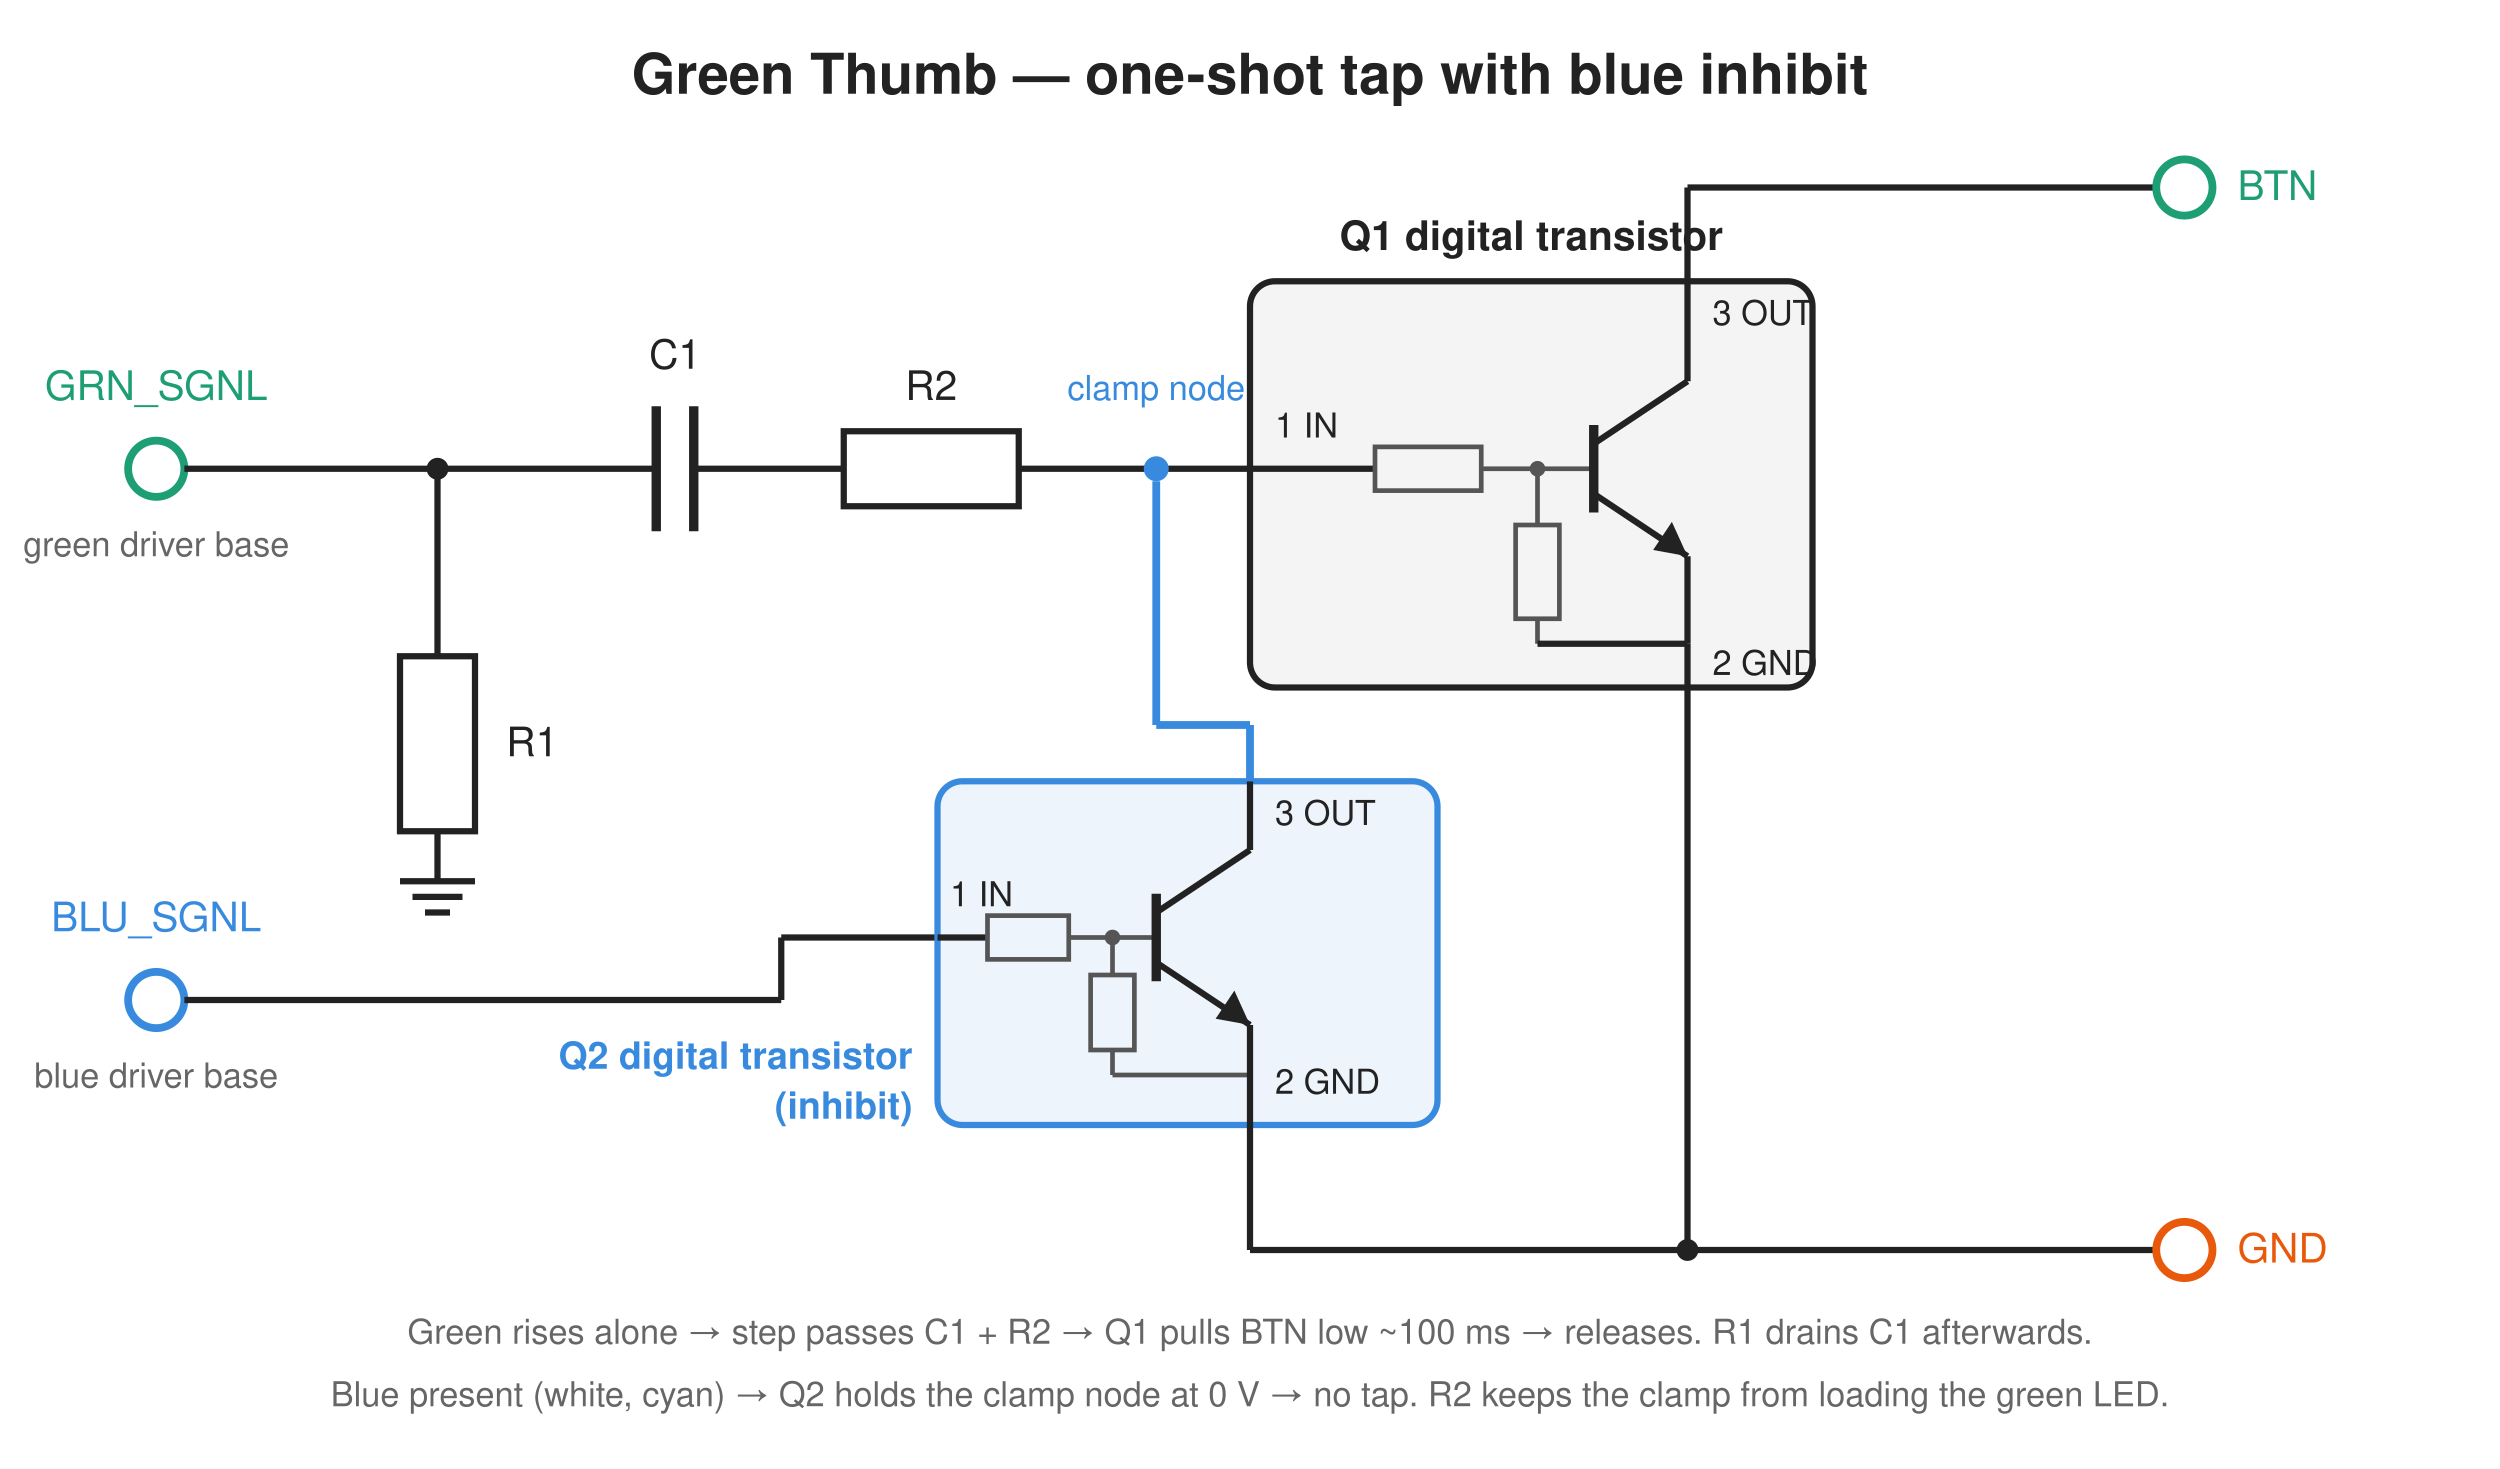
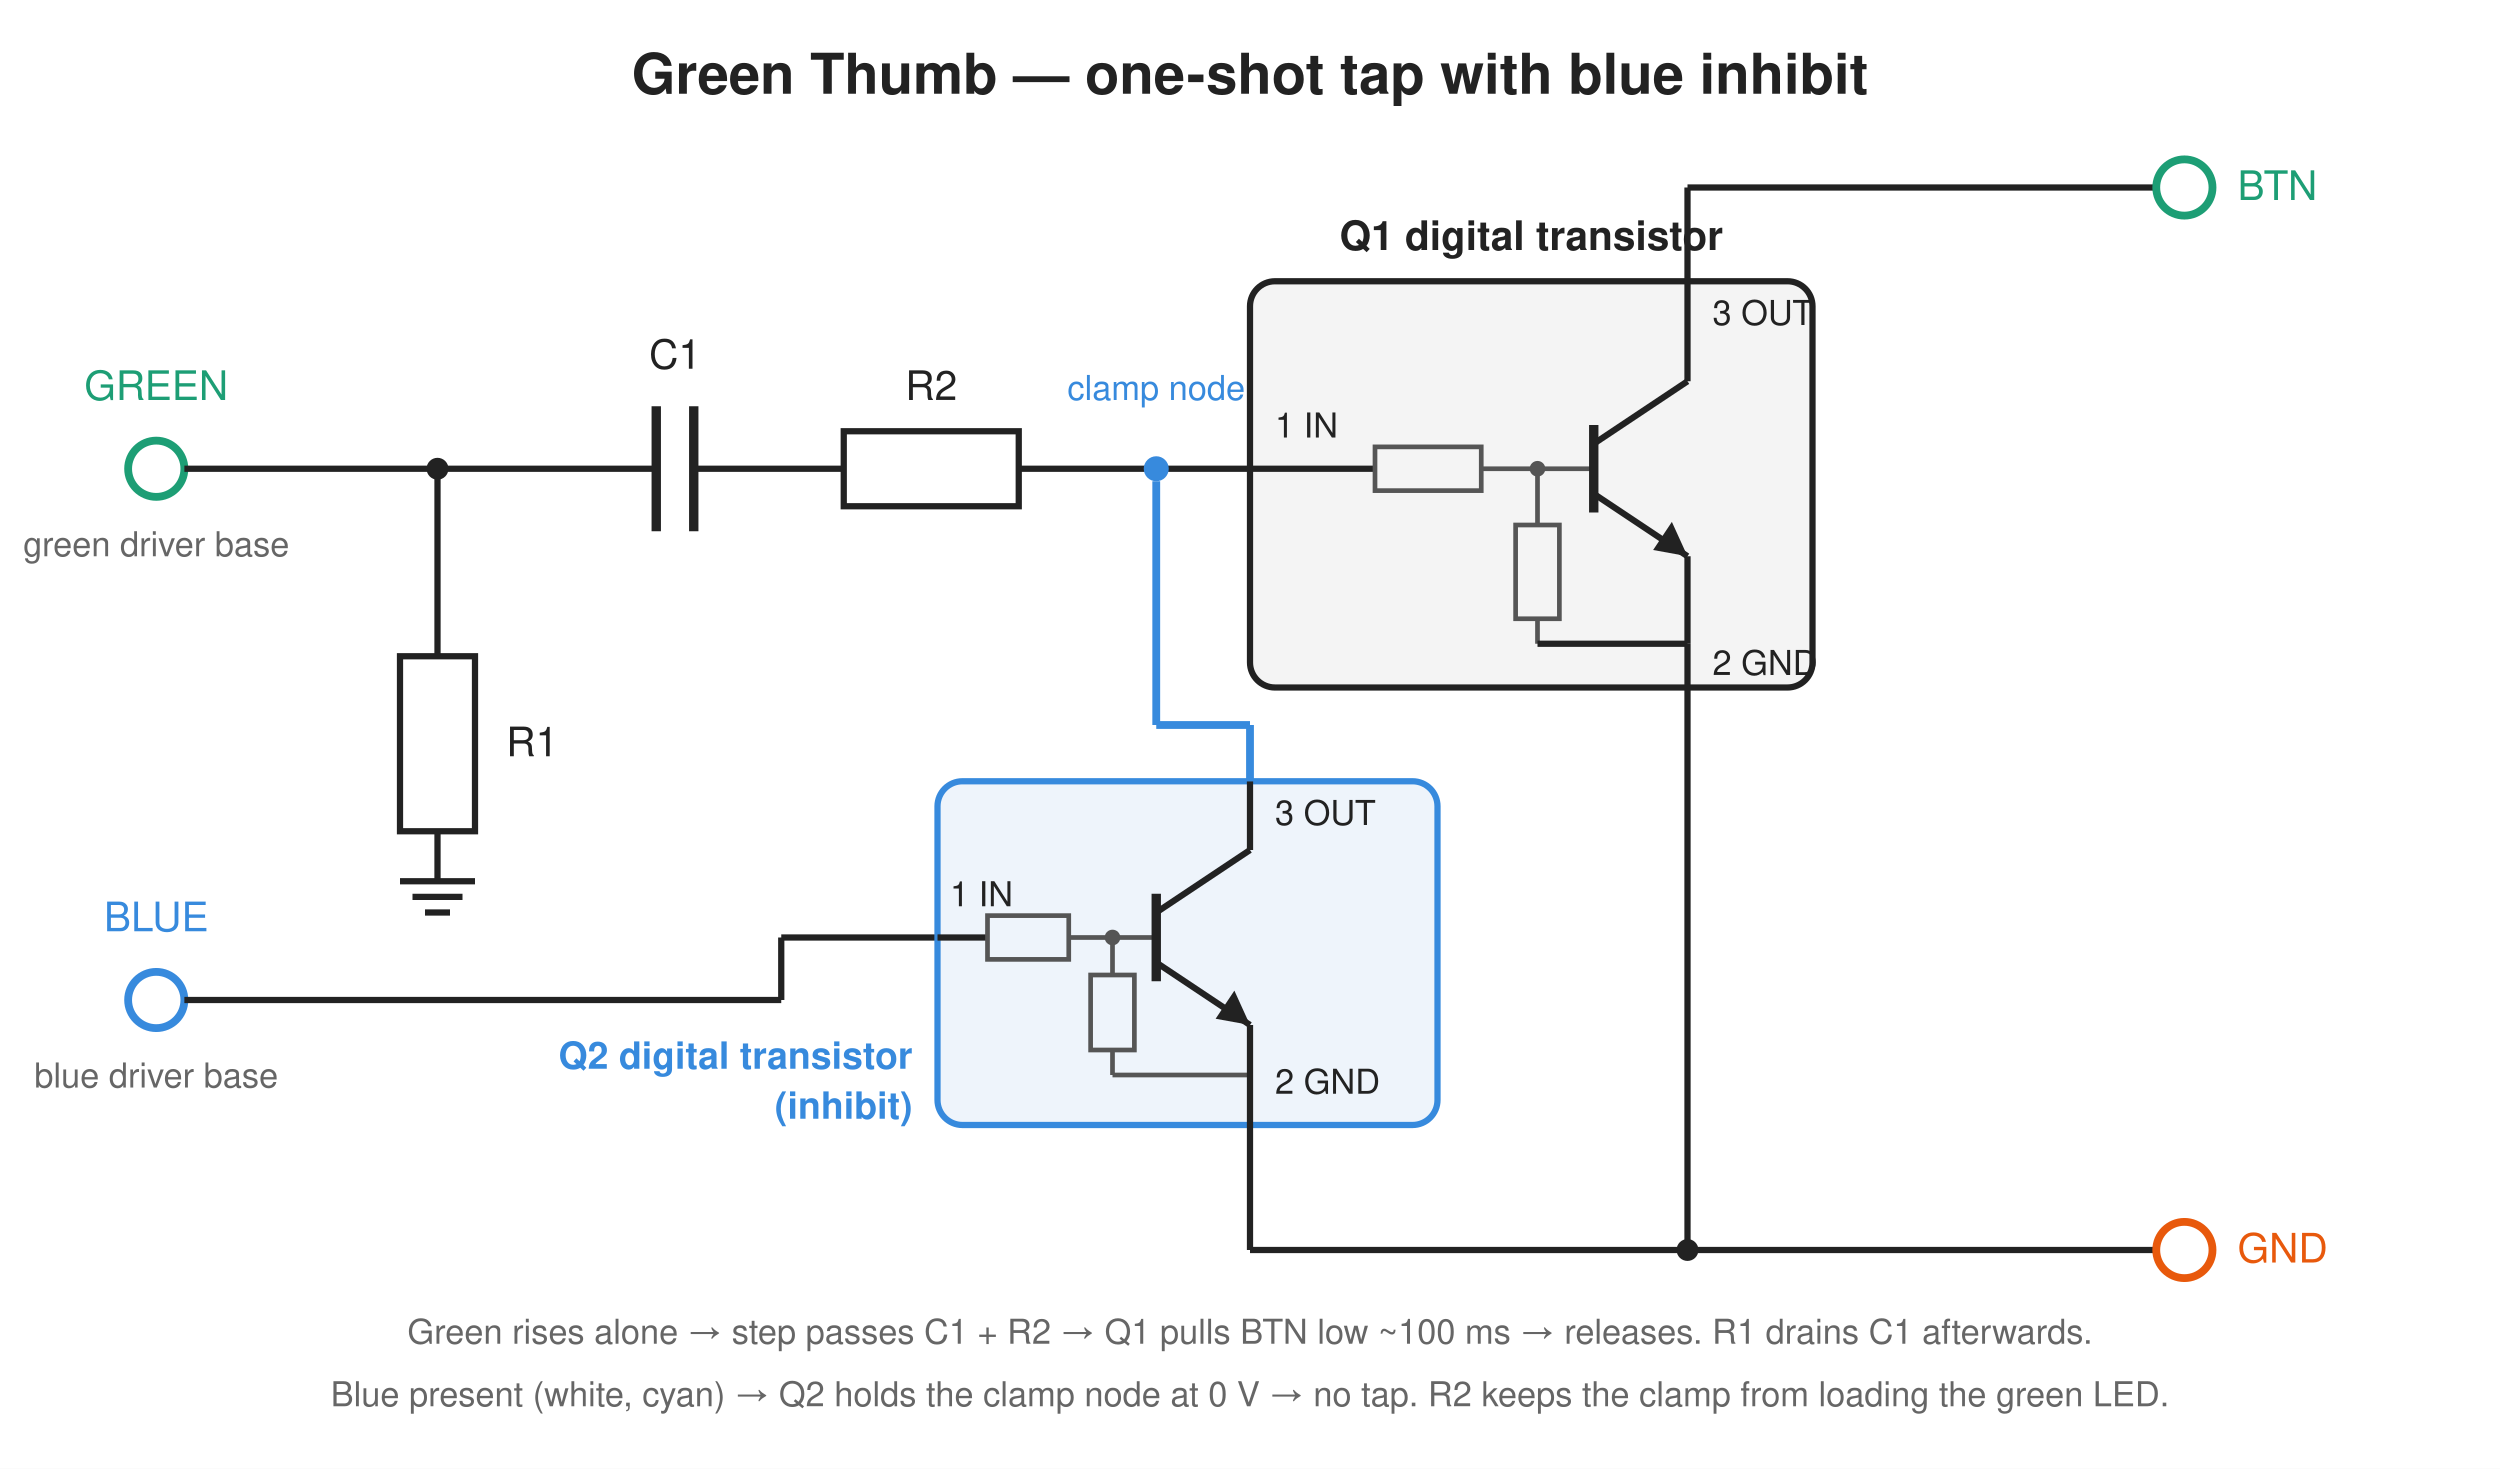
<svg xmlns="http://www.w3.org/2000/svg" viewBox="0 0 800 470" width="800" height="470" font-family="Helvetica, Arial, sans-serif">
  <rect width="800" height="470" fill="#ffffff" />
  <text x="400" y="30" text-anchor="middle" font-size="18" font-weight="bold" fill="#222">Green Thumb — one-shot tap with blue inhibit</text>
  <circle cx="50" cy="150" r="9" fill="none" stroke="#1D9E75" stroke-width="2.5" />
-   <text x="50" y="128" text-anchor="middle" font-size="13" fill="#1D9E75">GRN_SGNL</text>
+   <text x="50" y="128" text-anchor="middle" font-size="13" fill="#1D9E75">GREEN</text>
  <text x="50" y="178" text-anchor="middle" font-size="11" fill="#666">green driver base</text>
  <line x1="59" y1="150" x2="140" y2="150" stroke="#222" stroke-width="2" />
  <circle cx="140" cy="150" r="3.5" fill="#222" />
  <line x1="140" y1="150" x2="140" y2="210" stroke="#222" stroke-width="2" />
  <rect x="128" y="210" width="24" height="56" fill="none" stroke="#222" stroke-width="2" />
  <text x="162" y="242" font-size="13" fill="#222">R1</text>
  <line x1="140" y1="266" x2="140" y2="282" stroke="#222" stroke-width="2" />
  <line x1="128" y1="282" x2="152" y2="282" stroke="#222" stroke-width="2" />
  <line x1="132" y1="287" x2="148" y2="287" stroke="#222" stroke-width="2" />
  <line x1="136" y1="292" x2="144" y2="292" stroke="#222" stroke-width="2" />
  <line x1="140" y1="150" x2="210" y2="150" stroke="#222" stroke-width="2" />
  <line x1="210" y1="130" x2="210" y2="170" stroke="#222" stroke-width="3" />
  <line x1="222" y1="130" x2="222" y2="170" stroke="#222" stroke-width="3" />
  <text x="216" y="118" text-anchor="middle" font-size="13" fill="#222">C1</text>
  <line x1="222" y1="150" x2="270" y2="150" stroke="#222" stroke-width="2" />
  <rect x="270" y="138" width="56" height="24" fill="none" stroke="#222" stroke-width="2" />
  <text x="298" y="128" text-anchor="middle" font-size="13" fill="#222">R2</text>
  <line x1="326" y1="150" x2="400" y2="150" stroke="#222" stroke-width="2" />
  <circle cx="370" cy="150" r="4" fill="#378ADD" />
  <text x="370" y="128" text-anchor="middle" font-size="11" fill="#378ADD">clamp node</text>
  <rect x="400" y="90" width="180" height="130" rx="8" fill="#f4f4f4" stroke="#222" stroke-width="2" />
  <text x="490" y="80" text-anchor="middle" font-size="13" font-weight="bold" fill="#222">Q1  digital transistor</text>
  <text x="408" y="140" font-size="11" fill="#222">1 IN</text>
  <line x1="400" y1="150" x2="440" y2="150" stroke="#222" stroke-width="2" />
  <rect x="440" y="143" width="34" height="14" fill="none" stroke="#555" stroke-width="1.5" />
  <line x1="474" y1="150" x2="510" y2="150" stroke="#555" stroke-width="1.5" />
  <circle cx="492" cy="150" r="2.5" fill="#555" />
  <line x1="492" y1="150" x2="492" y2="168" stroke="#555" stroke-width="1.5" />
  <rect x="485" y="168" width="14" height="30" fill="none" stroke="#555" stroke-width="1.5" />
  <line x1="492" y1="198" x2="492" y2="206" stroke="#555" stroke-width="1.5" />
  <line x1="510" y1="136" x2="510" y2="164" stroke="#222" stroke-width="3" />
  <line x1="510" y1="142" x2="540" y2="122" stroke="#222" stroke-width="2" />
  <line x1="510" y1="158" x2="540" y2="178" stroke="#222" stroke-width="2" />
  <polygon points="540,178 529,176 535,167" fill="#222" />
  <line x1="540" y1="122" x2="540" y2="90" stroke="#222" stroke-width="2" />
  <line x1="540" y1="178" x2="540" y2="206" stroke="#222" stroke-width="2" />
  <line x1="492" y1="206" x2="540" y2="206" stroke="#222" stroke-width="2" />
  <line x1="540" y1="206" x2="540" y2="220" stroke="#222" stroke-width="2" />
  <text x="548" y="104" font-size="11" fill="#222">3 OUT</text>
  <text x="548" y="216" font-size="11" fill="#222">2 GND</text>
  <line x1="540" y1="90" x2="540" y2="60" stroke="#222" stroke-width="2" />
  <line x1="540" y1="60" x2="690" y2="60" stroke="#222" stroke-width="2" />
  <circle cx="699" cy="60" r="9" fill="none" stroke="#1D9E75" stroke-width="2.5" />
  <text x="716" y="64" font-size="13" fill="#1D9E75">BTN</text>
  <line x1="540" y1="220" x2="540" y2="400" stroke="#222" stroke-width="2" />
  <circle cx="50" cy="320" r="9" fill="none" stroke="#378ADD" stroke-width="2.5" />
-   <text x="50" y="298" text-anchor="middle" font-size="13" fill="#378ADD">BLU_SGNL</text>
+   <text x="50" y="298" text-anchor="middle" font-size="13" fill="#378ADD">BLUE</text>
  <text x="50" y="348" text-anchor="middle" font-size="11" fill="#666">blue driver base</text>
  <line x1="59" y1="320" x2="250" y2="320" stroke="#222" stroke-width="2" />
  <line x1="250" y1="320" x2="250" y2="300" stroke="#222" stroke-width="2" />
  <line x1="250" y1="300" x2="300" y2="300" stroke="#222" stroke-width="2" />
  <rect x="300" y="250" width="160" height="110" rx="8" fill="#eef4fb" stroke="#378ADD" stroke-width="2" />
  <text x="292" y="342" text-anchor="end" font-size="12" font-weight="bold" fill="#378ADD">Q2 digital transistor</text>
  <text x="292" y="358" text-anchor="end" font-size="12" font-weight="bold" fill="#378ADD">(inhibit)</text>
  <text x="304" y="290" font-size="11" fill="#222">1 IN</text>
  <line x1="300" y1="300" x2="316" y2="300" stroke="#222" stroke-width="2" />
  <rect x="316" y="293" width="26" height="14" fill="none" stroke="#555" stroke-width="1.5" />
  <line x1="342" y1="300" x2="370" y2="300" stroke="#555" stroke-width="1.5" />
  <circle cx="356" cy="300" r="2.5" fill="#555" />
  <line x1="356" y1="300" x2="356" y2="312" stroke="#555" stroke-width="1.5" />
  <rect x="349" y="312" width="14" height="24" fill="none" stroke="#555" stroke-width="1.5" />
  <line x1="356" y1="336" x2="356" y2="344" stroke="#555" stroke-width="1.5" />
  <line x1="356" y1="344" x2="400" y2="344" stroke="#555" stroke-width="1.5" />
  <line x1="370" y1="286" x2="370" y2="314" stroke="#222" stroke-width="3" />
  <line x1="370" y1="292" x2="400" y2="272" stroke="#222" stroke-width="2" />
  <line x1="370" y1="308" x2="400" y2="328" stroke="#222" stroke-width="2" />
  <polygon points="400,328 389,326 395,317" fill="#222" />
  <line x1="400" y1="272" x2="400" y2="250" stroke="#222" stroke-width="2" />
  <text x="408" y="264" font-size="11" fill="#222">3 OUT</text>
  <line x1="400" y1="328" x2="400" y2="360" stroke="#222" stroke-width="2" />
  <text x="408" y="350" font-size="11" fill="#222">2 GND</text>
  <line x1="400" y1="250" x2="400" y2="232" stroke="#378ADD" stroke-width="2.5" />
  <line x1="400" y1="232" x2="370" y2="232" stroke="#378ADD" stroke-width="2.5" />
  <line x1="370" y1="232" x2="370" y2="154" stroke="#378ADD" stroke-width="2.5" />
  <line x1="400" y1="360" x2="400" y2="400" stroke="#222" stroke-width="2" />
  <line x1="400" y1="400" x2="690" y2="400" stroke="#222" stroke-width="2" />
  <circle cx="540" cy="400" r="3.5" fill="#222" />
  <circle cx="699" cy="400" r="9" fill="none" stroke="#E8590C" stroke-width="2.5" />
  <text x="716" y="404" font-size="13" fill="#E8590C">GND</text>
  <text x="400" y="430" text-anchor="middle" font-size="11" fill="#666">Green rises alone → step passes C1 + R2 → Q1 pulls BTN low ~100 ms → releases.  R1 drains C1 afterwards.</text>
  <text x="400" y="450" text-anchor="middle" font-size="11" fill="#666">Blue present (white, cyan) → Q2 holds the clamp node at 0 V → no tap.  R2 keeps the clamp from loading the green LED.</text>
</svg>
